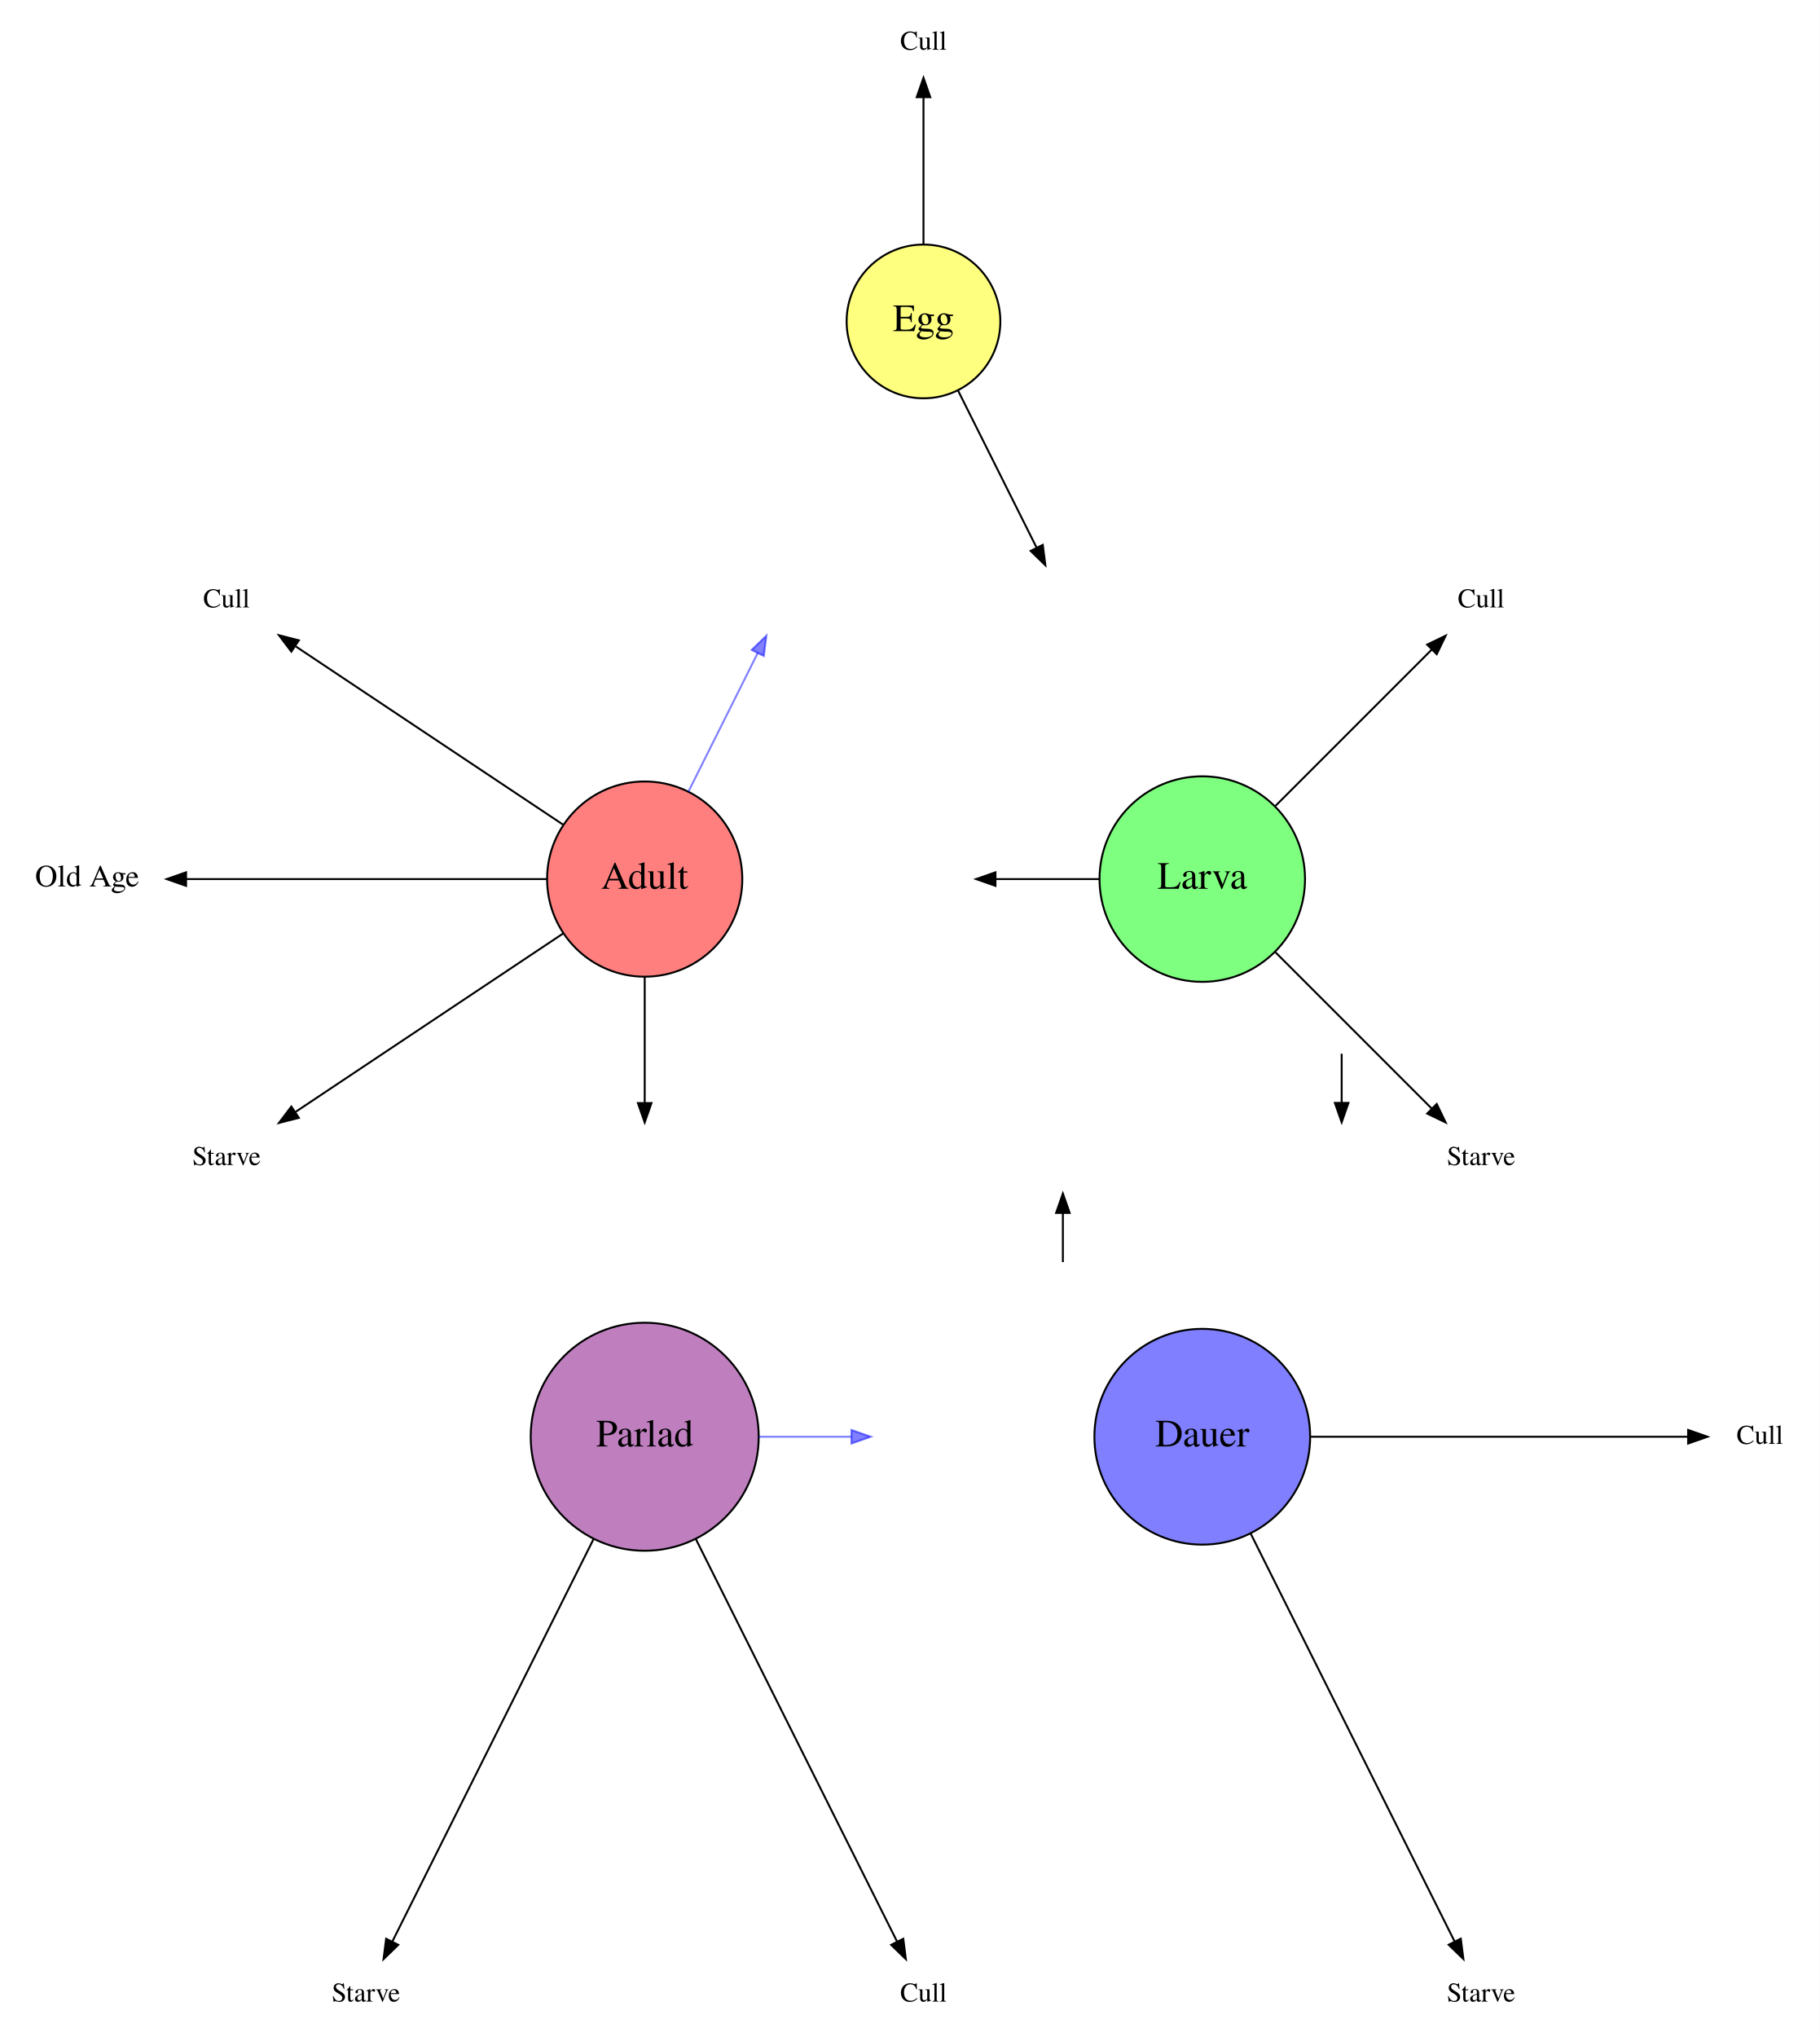
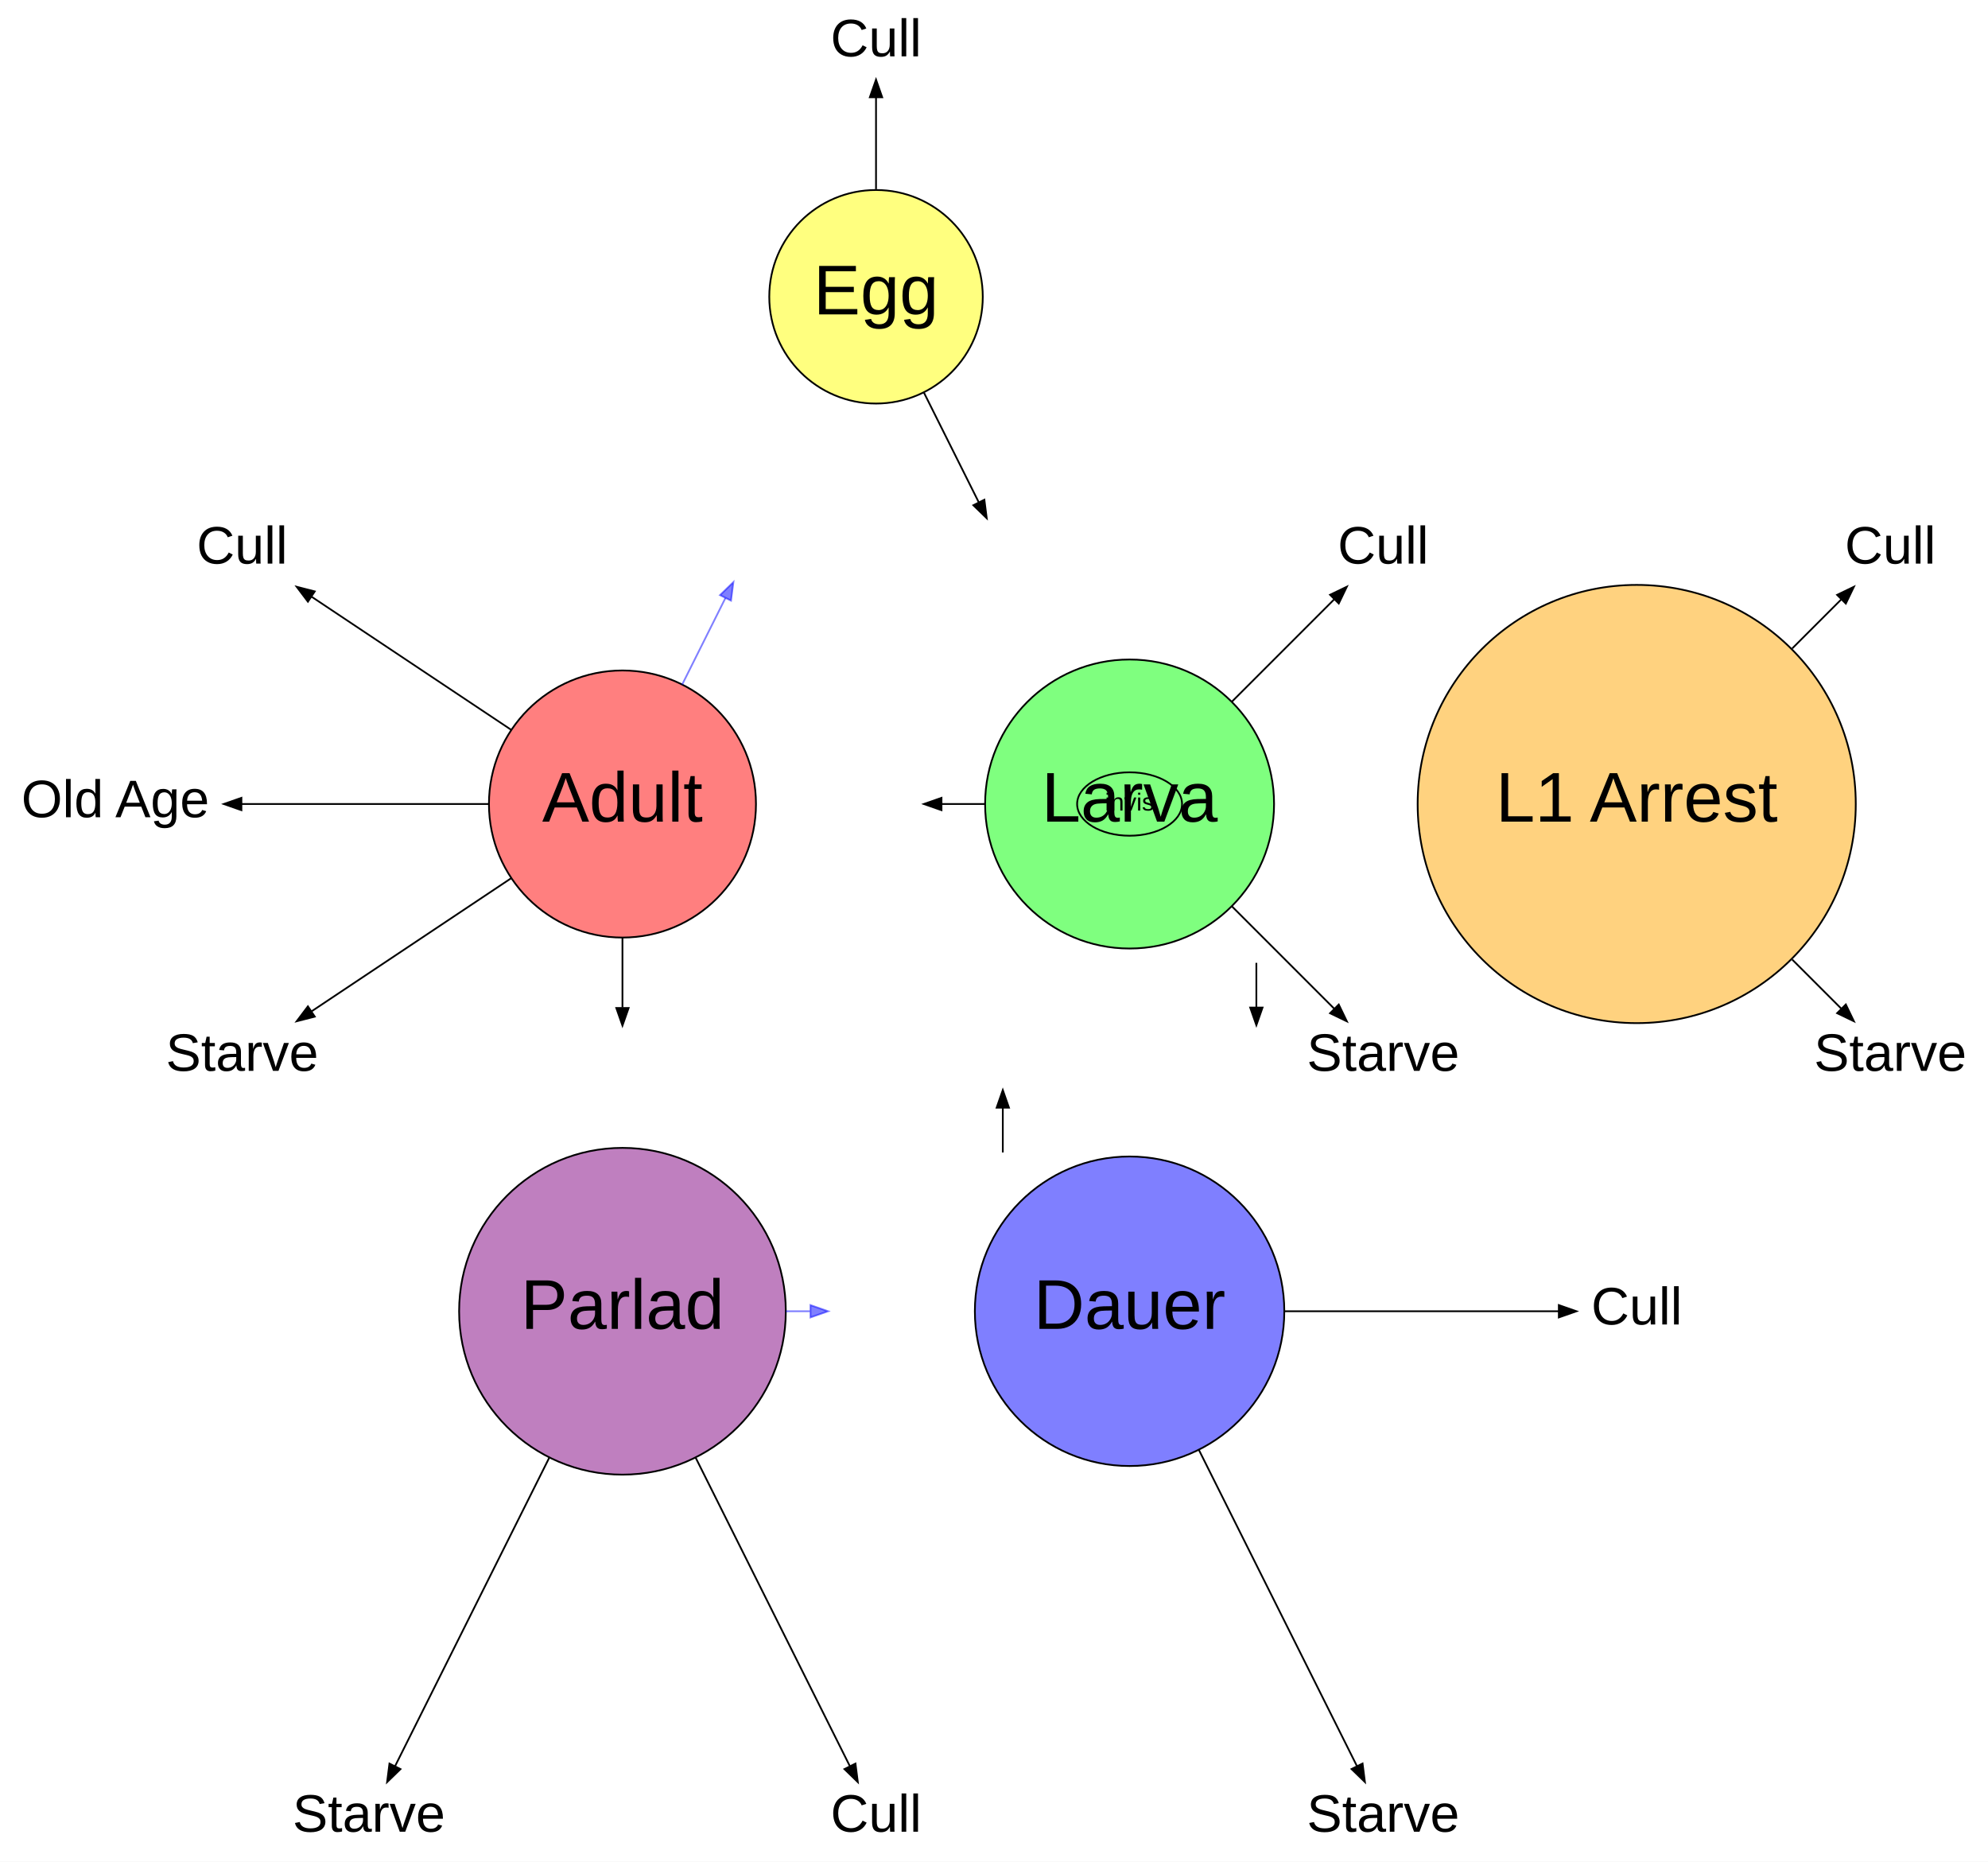
- <svg xmlns="http://www.w3.org/2000/svg" width="940pt" height="1052pt" viewBox="0.00 0.00 940.00 1052.00">
-   <g id="graph0" class="graph" transform="scale(1 1) rotate(0) translate(4 1048)">
-     <polygon fill="white" stroke="transparent" points="-4,4 -4,-1048 936,-1048 936,4 -4,4" />
+ <svg xmlns="http://www.w3.org/2000/svg" width="1129pt" height="1057pt" viewBox="0.00 0.00 1129.00 1057.00">
+   <g id="graph0" class="graph" transform="scale(1 1) rotate(0) translate(4 1053)">
+     <polygon fill="#ffffff" stroke="transparent" points="-4,4 -4,-1053 1125,-1053 1125,4 -4,4" />
    <g id="adult" class="node">
-       <ellipse fill="#ff0000" fill-opacity="0.502" stroke="black" cx="329" cy="-594" rx="50.41" ry="50.41" />
-       <text text-anchor="middle" x="329" y="-589" font-family="Times,serif" font-size="20.00">Adult</text>
+       <ellipse fill="#ff0000" fill-opacity="0.502" stroke="#000000" cx="349.5" cy="-596.5" rx="75.821" ry="75.821" />
+       <text text-anchor="middle" x="349.5" y="-586.5" font-family="arial" font-size="40.00" fill="#000000">Adult</text>
    </g>
-     <g id="node6" class="node">
+     <g id="node8" class="node">
</g>
    <g id="egg_adult" class="edge">
-       <path fill="none" stroke="#0000ff" stroke-opacity="0.502" d="M351.58,-639.17C363.33,-662.66 377.31,-690.61 387.39,-710.78" />
-       <polygon fill="#0000ff" fill-opacity="0.502" stroke="#0000ff" stroke-opacity="0.502" points="384.26,-712.35 391.87,-719.73 390.52,-709.22 384.26,-712.35" />
+       <path fill="none" stroke="#0000ff" stroke-opacity="0.502" d="M383.392,-664.283C392.104,-681.709 400.982,-699.465 407.975,-713.449" />
+       <polygon fill="#0000ff" fill-opacity="0.502" stroke="#0000ff" stroke-opacity="0.502" points="404.887,-715.1 412.489,-722.479 411.148,-711.969 404.887,-715.1" />
+     </g>
+     <g id="node12" class="node">
+ </g>
+     <g id="adult_parlad" class="edge">
+       <path fill="none" stroke="#000000" d="M349.5,-520.705C349.5,-506.533 349.5,-492.558 349.5,-480.984" />
+       <polygon fill="#000000" stroke="#000000" points="353,-480.694 349.5,-470.694 346,-480.694 353,-480.694" />
+     </g>
+     <g id="node24" class="node">
+       <text text-anchor="middle" x="61.5" y="-589" font-family="arial" font-size="30.00" fill="#000000">Old Age</text>
+     </g>
+     <g id="adult_old" class="edge">
+       <path fill="none" stroke="#000000" d="M273.831,-596.5C230.322,-596.5 175.977,-596.5 133.16,-596.5" />
+       <polygon fill="#000000" stroke="#000000" points="133.095,-593 123.096,-596.5 133.095,-600 133.095,-593" />
+     </g>
+     <g id="node25" class="node">
+       <text text-anchor="middle" x="133.5" y="-445" font-family="arial" font-size="30.00" fill="#000000">Starve</text>
+     </g>
+     <g id="adult_starve" class="edge">
+       <path fill="none" stroke="#000000" d="M286.443,-554.462C249.793,-530.029 204.738,-499.992 173.053,-478.869" />
+       <polygon fill="#000000" stroke="#000000" points="174.751,-475.794 164.489,-473.159 170.868,-481.618 174.751,-475.794" />
+     </g>
+     <g id="node26" class="node">
+       <text text-anchor="middle" x="133.5" y="-733" font-family="arial" font-size="30.00" fill="#000000">Cull</text>
+     </g>
+     <g id="adult_cull" class="edge">
+       <path fill="none" stroke="#000000" d="M286.443,-638.538C249.793,-662.971 204.738,-693.008 173.053,-714.131" />
+       <polygon fill="#000000" stroke="#000000" points="170.868,-711.382 164.489,-719.841 174.751,-717.206 170.868,-711.382" />
+     </g>
+     <g id="egg" class="node">
+       <ellipse fill="#ffff00" fill-opacity="0.502" stroke="#000000" cx="493.5" cy="-884.5" rx="60.623" ry="60.623" />
+       <text text-anchor="middle" x="493.5" y="-874.5" font-family="arial" font-size="40.00" fill="#000000">Egg</text>
+     </g>
+     <g id="node9" class="node">
+ </g>
+     <g id="egg_larva" class="edge">
+       <path fill="none" stroke="#000000" d="M520.72,-830.06C531.338,-808.824 543.041,-785.419 551.819,-767.862" />
+       <polygon fill="#000000" stroke="#000000" points="555.028,-769.27 556.37,-758.76 548.767,-766.139 555.028,-769.27" />
+     </g>
+     <g id="node17" class="node">
+       <text text-anchor="middle" x="493.5" y="-1021" font-family="arial" font-size="30.00" fill="#000000">Cull</text>
+     </g>
+     <g id="egg_cull" class="edge">
+       <path fill="none" stroke="#000000" d="M493.5,-945.569C493.5,-963.457 493.5,-982.267 493.5,-997.442" />
+       <polygon fill="#000000" stroke="#000000" points="490,-997.784 493.5,-1007.784 497,-997.784 490,-997.784" />
+     </g>
+     <g id="larva" class="node">
+       <ellipse fill="#00ff00" fill-opacity="0.502" stroke="#000000" cx="637.5" cy="-596.5" rx="82.049" ry="82.049" />
+       <text text-anchor="middle" x="637.5" y="-586.5" font-family="arial" font-size="40.00" fill="#000000">Larva</text>
    </g>
    <g id="node10" class="node">
</g>
-     <g id="adult_parlad" class="edge">
-       <path fill="none" stroke="black" d="M329,-543.64C329,-521.8 329,-497.05 329,-478.48" />
-       <polygon fill="black" stroke="black" points="332.5,-478.32 329,-468.32 325.5,-478.32 332.5,-478.32" />
+     <g id="larva_adult" class="edge">
+       <path fill="none" stroke="#000000" d="M555.405,-596.5C546.807,-596.5 538.405,-596.5 530.703,-596.5" />
+       <polygon fill="#000000" stroke="#000000" points="530.681,-593 520.681,-596.5 530.68,-600 530.681,-593" />
+     </g>
+     <g id="node21" class="node">
+       <text text-anchor="middle" x="781.5" y="-445" font-family="arial" font-size="30.00" fill="#000000">Starve</text>
+     </g>
+     <g id="larva_larvaStarve" class="edge">
+       <path fill="none" stroke="#000000" d="M695.655,-538.345C715.692,-518.308 737.214,-496.786 753.697,-480.303" />
+       <polygon fill="#000000" stroke="#000000" points="756.296,-482.654 760.892,-473.108 751.346,-477.704 756.296,-482.654" />
    </g>
    <g id="node22" class="node">
-       <text text-anchor="middle" x="41" y="-590.2" font-family="Times,serif" font-size="16.00">Old Age</text>
+       <text text-anchor="middle" x="781.5" y="-733" font-family="arial" font-size="30.00" fill="#000000">Cull</text>
    </g>
-     <g id="adult_old" class="edge">
-       <path fill="none" stroke="black" d="M278.5,-594C226.18,-594 144.82,-594 92.23,-594" />
-       <polygon fill="black" stroke="black" points="92.11,-590.5 82.11,-594 92.11,-597.5 92.11,-590.5" />
+     <g id="larva_larvaCull" class="edge">
+       <path fill="none" stroke="#000000" d="M695.655,-654.655C715.692,-674.692 737.214,-696.214 753.697,-712.697" />
+       <polygon fill="#000000" stroke="#000000" points="751.346,-715.296 760.892,-719.892 756.296,-710.346 751.346,-715.296" />
+     </g>
+     <g id="dauer" class="node">
+       <ellipse fill="#0000ff" fill-opacity="0.502" stroke="#000000" cx="637.5" cy="-308.5" rx="87.863" ry="87.863" />
+       <text text-anchor="middle" x="637.5" y="-298.5" font-family="arial" font-size="40.00" fill="#000000">Dauer</text>
+     </g>
+     <g id="node20" class="node">
+       <text text-anchor="middle" x="781.5" y="-13" font-family="arial" font-size="30.00" fill="#000000">Starve</text>
+     </g>
+     <g id="dauer_dauerStarve" class="edge">
+       <path fill="none" stroke="#000000" d="M676.849,-229.803C706.515,-170.471 745.563,-92.374 766.575,-50.35" />
+       <polygon fill="#000000" stroke="#000000" points="769.802,-51.722 771.144,-41.212 763.541,-48.591 769.802,-51.722" />
    </g>
    <g id="node23" class="node">
-       <text text-anchor="middle" x="113" y="-446.3" font-family="Times,serif" font-size="14.00">Starve</text>
-     </g>
-     <g id="adult_starve" class="edge">
-       <path fill="none" stroke="black" d="M287.1,-566.06C246.89,-539.26 186.83,-499.22 148.8,-473.86" />
-       <polygon fill="black" stroke="black" points="150.36,-470.7 140.1,-468.07 146.48,-476.52 150.36,-470.7" />
-     </g>
-     <g id="node24" class="node">
-       <text text-anchor="middle" x="113" y="-734.3" font-family="Times,serif" font-size="14.00">Cull</text>
-     </g>
-     <g id="adult_cull" class="edge">
-       <path fill="none" stroke="black" d="M287.1,-621.94C246.89,-648.74 186.83,-688.78 148.8,-714.14" />
-       <polygon fill="black" stroke="black" points="146.48,-711.48 140.1,-719.93 150.36,-717.3 146.48,-711.48" />
-     </g>
-     <g id="egg" class="node">
-       <ellipse fill="#ffff00" fill-opacity="0.502" stroke="black" cx="473" cy="-882" rx="39.7" ry="39.7" />
-       <text text-anchor="middle" x="473" y="-877" font-family="Times,serif" font-size="20.00">Egg</text>
-     </g>
-     <g id="node7" class="node">
- </g>
-     <g id="egg_larva" class="edge">
-       <path fill="none" stroke="black" d="M490.8,-846.4C503.33,-821.34 519.86,-788.28 531.36,-765.29" />
-       <polygon fill="black" stroke="black" points="534.61,-766.61 535.95,-756.1 528.35,-763.48 534.61,-766.61" />
-     </g>
-     <g id="node15" class="node">
-       <text text-anchor="middle" x="473" y="-1022.3" font-family="Times,serif" font-size="14.00">Cull</text>
-     </g>
-     <g id="egg_cull" class="edge">
-       <path fill="none" stroke="black" d="M473,-921.73C473,-945.8 473,-975.94 473,-997.62" />
-       <polygon fill="black" stroke="black" points="469.5,-997.81 473,-1007.81 476.5,-997.81 469.5,-997.81" />
-     </g>
-     <g id="larva" class="node">
-       <ellipse fill="#00ff00" fill-opacity="0.502" stroke="black" cx="617" cy="-594" rx="53.07" ry="53.07" />
-       <text text-anchor="middle" x="617" y="-589" font-family="Times,serif" font-size="20.00">Larva</text>
-     </g>
-     <g id="node8" class="node">
- </g>
-     <g id="larva_adult" class="edge">
-       <path fill="none" stroke="black" d="M563.79,-594C546.04,-594 526.66,-594 510.38,-594" />
-       <polygon fill="black" stroke="black" points="510.18,-590.5 500.18,-594 510.18,-597.5 510.18,-590.5" />
-     </g>
-     <g id="node19" class="node">
-       <text text-anchor="middle" x="761" y="-446.3" font-family="Times,serif" font-size="14.00">Starve</text>
-     </g>
-     <g id="larva_larvaStarve" class="edge">
-       <path fill="none" stroke="black" d="M654.83,-556.17C680.29,-530.71 713.16,-497.84 735.54,-475.46" />
-       <polygon fill="black" stroke="black" points="738.1,-477.85 742.7,-468.3 733.15,-472.9 738.1,-477.85" />
-     </g>
-     <g id="node20" class="node">
-       <text text-anchor="middle" x="761" y="-734.3" font-family="Times,serif" font-size="14.00">Cull</text>
-     </g>
-     <g id="larva_larvaCull" class="edge">
-       <path fill="none" stroke="black" d="M654.83,-631.83C680.29,-657.29 713.16,-690.16 735.54,-712.54" />
-       <polygon fill="black" stroke="black" points="733.15,-715.1 742.7,-719.7 738.1,-710.15 733.15,-715.1" />
-     </g>
-     <g id="dauer" class="node">
-       <ellipse fill="#0000ff" fill-opacity="0.502" stroke="black" cx="617" cy="-306" rx="55.72" ry="55.72" />
-       <text text-anchor="middle" x="617" y="-301" font-family="Times,serif" font-size="20.00">Dauer</text>
-     </g>
-     <g id="node18" class="node">
-       <text text-anchor="middle" x="761" y="-14.3" font-family="Times,serif" font-size="14.00">Starve</text>
-     </g>
-     <g id="dauer_dauerStarve" class="edge">
-       <path fill="none" stroke="black" d="M642.08,-255.83C672.61,-194.77 723.08,-93.84 747.26,-45.48" />
-       <polygon fill="black" stroke="black" points="750.52,-46.78 751.87,-36.27 744.26,-43.65 750.52,-46.78" />
-     </g>
-     <g id="node21" class="node">
-       <text text-anchor="middle" x="905" y="-302.3" font-family="Times,serif" font-size="14.00">Cull</text>
+       <text text-anchor="middle" x="925.5" y="-301" font-family="arial" font-size="30.00" fill="#000000">Cull</text>
    </g>
    <g id="dauer_dauerCull" class="edge">
-       <path fill="none" stroke="black" d="M672.87,-306C730.32,-306 818.19,-306 867.7,-306" />
-       <polygon fill="black" stroke="black" points="867.96,-309.5 877.96,-306 867.96,-302.5 867.96,-309.5" />
+       <path fill="none" stroke="#000000" d="M725.474,-308.5C777.019,-308.5 839.909,-308.5 881.245,-308.5" />
+       <polygon fill="#000000" stroke="#000000" points="881.269,-312 891.269,-308.5 881.269,-305 881.269,-312" />
    </g>
    <g id="parlad" class="node">
-       <ellipse fill="#800080" fill-opacity="0.502" stroke="black" cx="329" cy="-306" rx="58.88" ry="58.88" />
-       <text text-anchor="middle" x="329" y="-301" font-family="Times,serif" font-size="20.00">Parlad</text>
-     </g>
-     <g id="node9" class="node">
- </g>
-     <g id="parlad_dauer" class="edge">
-       <path fill="none" stroke="#0000ff" stroke-opacity="0.502" d="M387.99,-306C404.11,-306 421.14,-306 435.68,-306" />
-       <polygon fill="#0000ff" fill-opacity="0.502" stroke="#0000ff" stroke-opacity="0.502" points="435.79,-309.5 445.79,-306 435.79,-302.5 435.79,-309.5" />
-     </g>
-     <g id="node16" class="node">
-       <text text-anchor="middle" x="185" y="-14.3" font-family="Times,serif" font-size="14.00">Starve</text>
-     </g>
-     <g id="parlad_parladStarve" class="edge">
-       <path fill="none" stroke="black" d="M302.59,-253.18C271.9,-191.8 222.44,-92.88 198.65,-45.3" />
-       <polygon fill="black" stroke="black" points="201.71,-43.6 194.11,-36.22 195.45,-46.73 201.71,-43.6" />
-     </g>
-     <g id="node17" class="node">
-       <text text-anchor="middle" x="473" y="-14.3" font-family="Times,serif" font-size="14.00">Cull</text>
-     </g>
-     <g id="parlad_parladCull" class="edge">
-       <path fill="none" stroke="black" d="M355.41,-253.18C386.1,-191.8 435.56,-92.88 459.35,-45.3" />
-       <polygon fill="black" stroke="black" points="462.55,-46.73 463.89,-36.22 456.29,-43.6 462.55,-46.73" />
+       <ellipse fill="#800080" fill-opacity="0.502" stroke="#000000" cx="349.5" cy="-308.5" rx="92.762" ry="92.762" />
+       <text text-anchor="middle" x="349.5" y="-298.5" font-family="arial" font-size="40.00" fill="#000000">Parlad</text>
    </g>
    <g id="node11" class="node">
</g>
-     <g id="node12" class="node">
- </g>
-     <g id="dauer_larva" class="edge">
-       <path fill="none" stroke="black" d="M545,-396.17C545,-403.87 545,-413.03 545,-421.58" />
-       <polygon fill="black" stroke="black" points="541.5,-421.59 545,-431.59 548.5,-421.59 541.5,-421.59" />
+     <g id="parlad_dauer" class="edge">
+       <path fill="none" stroke="#0000ff" stroke-opacity="0.502" d="M442.325,-308.5C447.028,-308.5 451.601,-308.5 455.953,-308.5" />
+       <polygon fill="#0000ff" fill-opacity="0.502" stroke="#0000ff" stroke-opacity="0.502" points="456.269,-312 466.269,-308.5 456.269,-305 456.269,-312" />
+     </g>
+     <g id="node18" class="node">
+       <text text-anchor="middle" x="205.5" y="-13" font-family="arial" font-size="30.00" fill="#000000">Starve</text>
+     </g>
+     <g id="parlad_parladStarve" class="edge">
+       <path fill="none" stroke="#000000" d="M308.042,-225.585C278.659,-166.818 240.945,-91.389 220.427,-50.353" />
+       <polygon fill="#000000" stroke="#000000" points="223.439,-48.552 215.837,-41.173 217.178,-51.683 223.439,-48.552" />
+     </g>
+     <g id="node19" class="node">
+       <text text-anchor="middle" x="493.5" y="-13" font-family="arial" font-size="30.00" fill="#000000">Cull</text>
+     </g>
+     <g id="parlad_parladCull" class="edge">
+       <path fill="none" stroke="#000000" d="M390.958,-225.585C420.341,-166.818 458.055,-91.389 478.573,-50.353" />
+       <polygon fill="#000000" stroke="#000000" points="481.822,-51.683 483.163,-41.173 475.561,-48.552 481.822,-51.683" />
+     </g>
+     <g id="l1_arrest" class="node">
+       <ellipse fill="#ffa500" fill-opacity="0.502" stroke="#000000" cx="925.5" cy="-596.5" rx="124.402" ry="124.402" />
+       <text text-anchor="middle" x="925.5" y="-586.5" font-family="arial" font-size="40.00" fill="#000000">L1 Arrest</text>
+     </g>
+     <g id="node28" class="node">
+       <text text-anchor="middle" x="1069.5" y="-445" font-family="arial" font-size="30.00" fill="#000000">Starve</text>
+     </g>
+     <g id="l1_l1Starve" class="edge">
+       <path fill="none" stroke="#000000" d="M1013.826,-508.174C1023.81,-498.19 1033.352,-488.648 1041.628,-480.372" />
+       <polygon fill="#000000" stroke="#000000" points="1044.253,-482.697 1048.849,-473.151 1039.303,-477.747 1044.253,-482.697" />
+     </g>
+     <g id="node29" class="node">
+       <text text-anchor="middle" x="1069.5" y="-733" font-family="arial" font-size="30.00" fill="#000000">Cull</text>
+     </g>
+     <g id="l1_l1Cull" class="edge">
+       <path fill="none" stroke="#000000" d="M1013.826,-684.826C1023.81,-694.81 1033.352,-704.352 1041.628,-712.628" />
+       <polygon fill="#000000" stroke="#000000" points="1039.303,-715.253 1048.849,-719.849 1044.253,-710.303 1039.303,-715.253" />
+     </g>
+     <g id="node7" class="node">
+       <ellipse fill="none" stroke="#000000" cx="637.5" cy="-596.5" rx="29.795" ry="18" />
+       <text text-anchor="middle" x="637.5" y="-592.8" font-family="arial" font-size="14.00" fill="#000000">invis</text>
    </g>
    <g id="node13" class="node">
</g>
    <g id="node14" class="node">
</g>
+     <g id="dauer_larva" class="edge">
+       <path fill="none" stroke="#000000" d="M565.5,-398.669C565.5,-406.369 565.5,-415.526 565.5,-424.083" />
+       <polygon fill="#000000" stroke="#000000" points="562,-424.087 565.5,-434.087 569,-424.087 562,-424.087" />
+     </g>
+     <g id="node15" class="node">
+ </g>
+     <g id="node16" class="node">
+ </g>
    <g id="larva_dauer" class="edge">
-       <path fill="none" stroke="black" d="M689,-503.83C689,-496.13 689,-486.97 689,-478.42" />
-       <polygon fill="black" stroke="black" points="692.5,-478.41 689,-468.41 685.5,-478.41 692.5,-478.41" />
+       <path fill="none" stroke="#000000" d="M709.5,-506.331C709.5,-498.631 709.5,-489.474 709.5,-480.917" />
+       <polygon fill="#000000" stroke="#000000" points="713,-480.913 709.5,-470.913 706,-480.913 713,-480.913" />
    </g>
-     <g id="node25" class="node">
+     <g id="node27" class="node">
</g>
  </g>
</svg>
